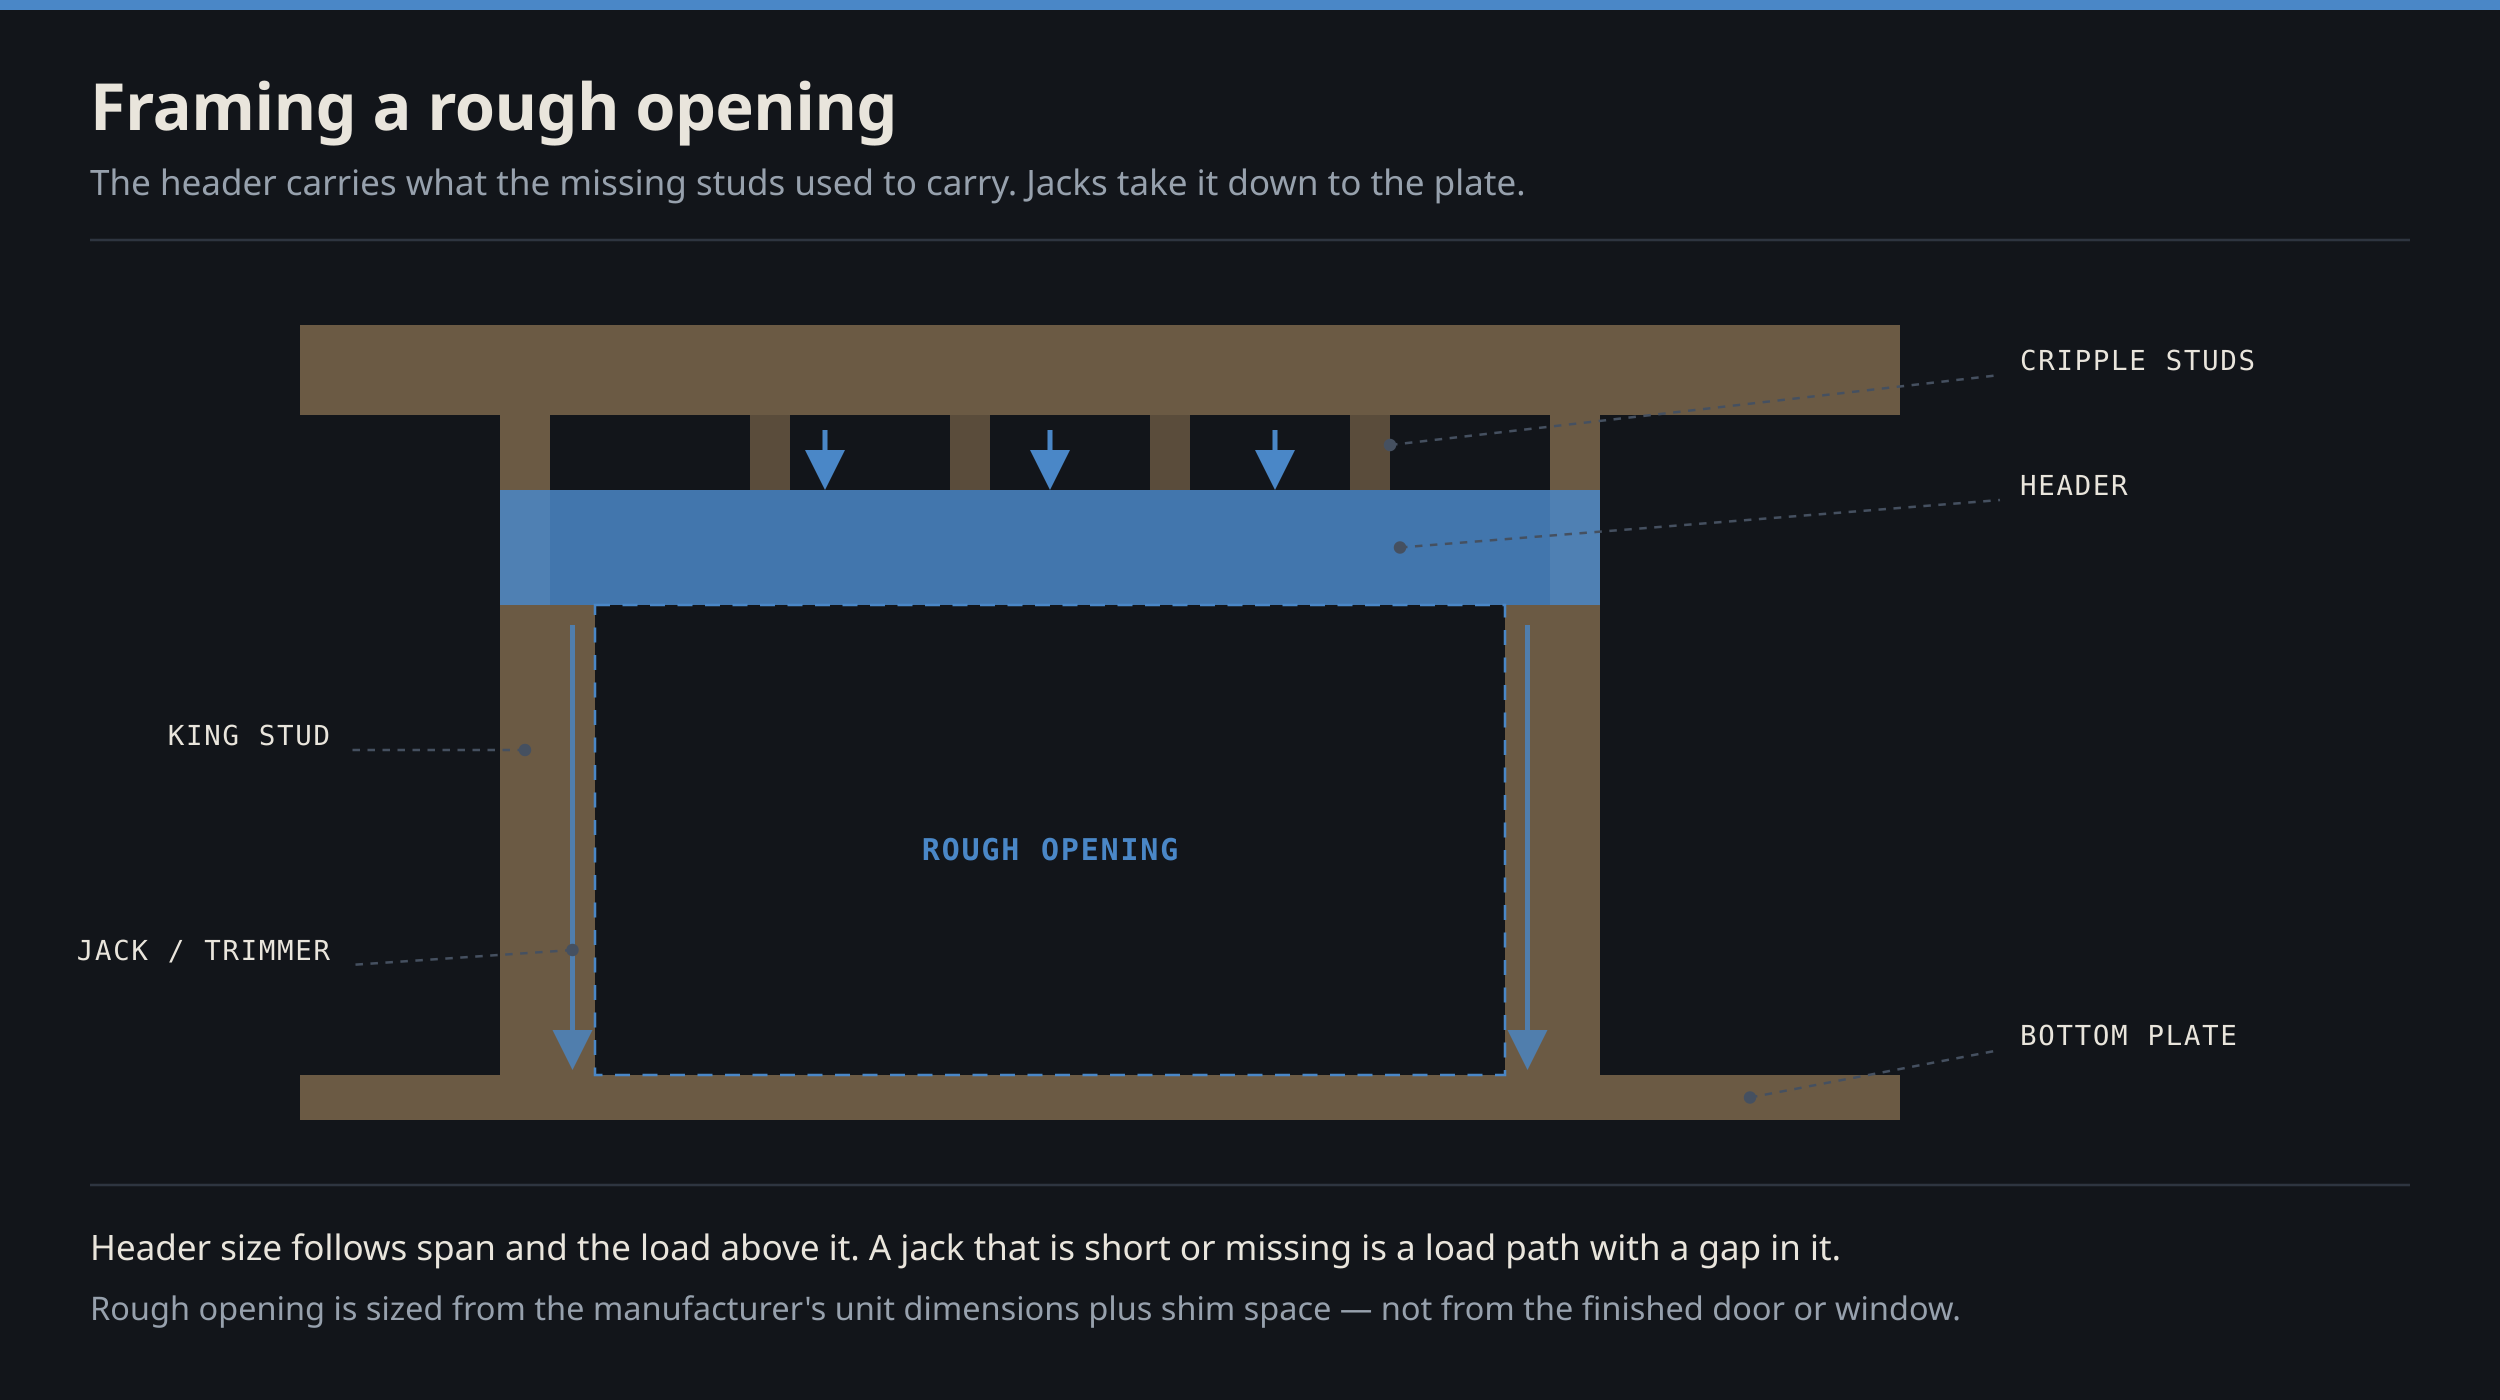
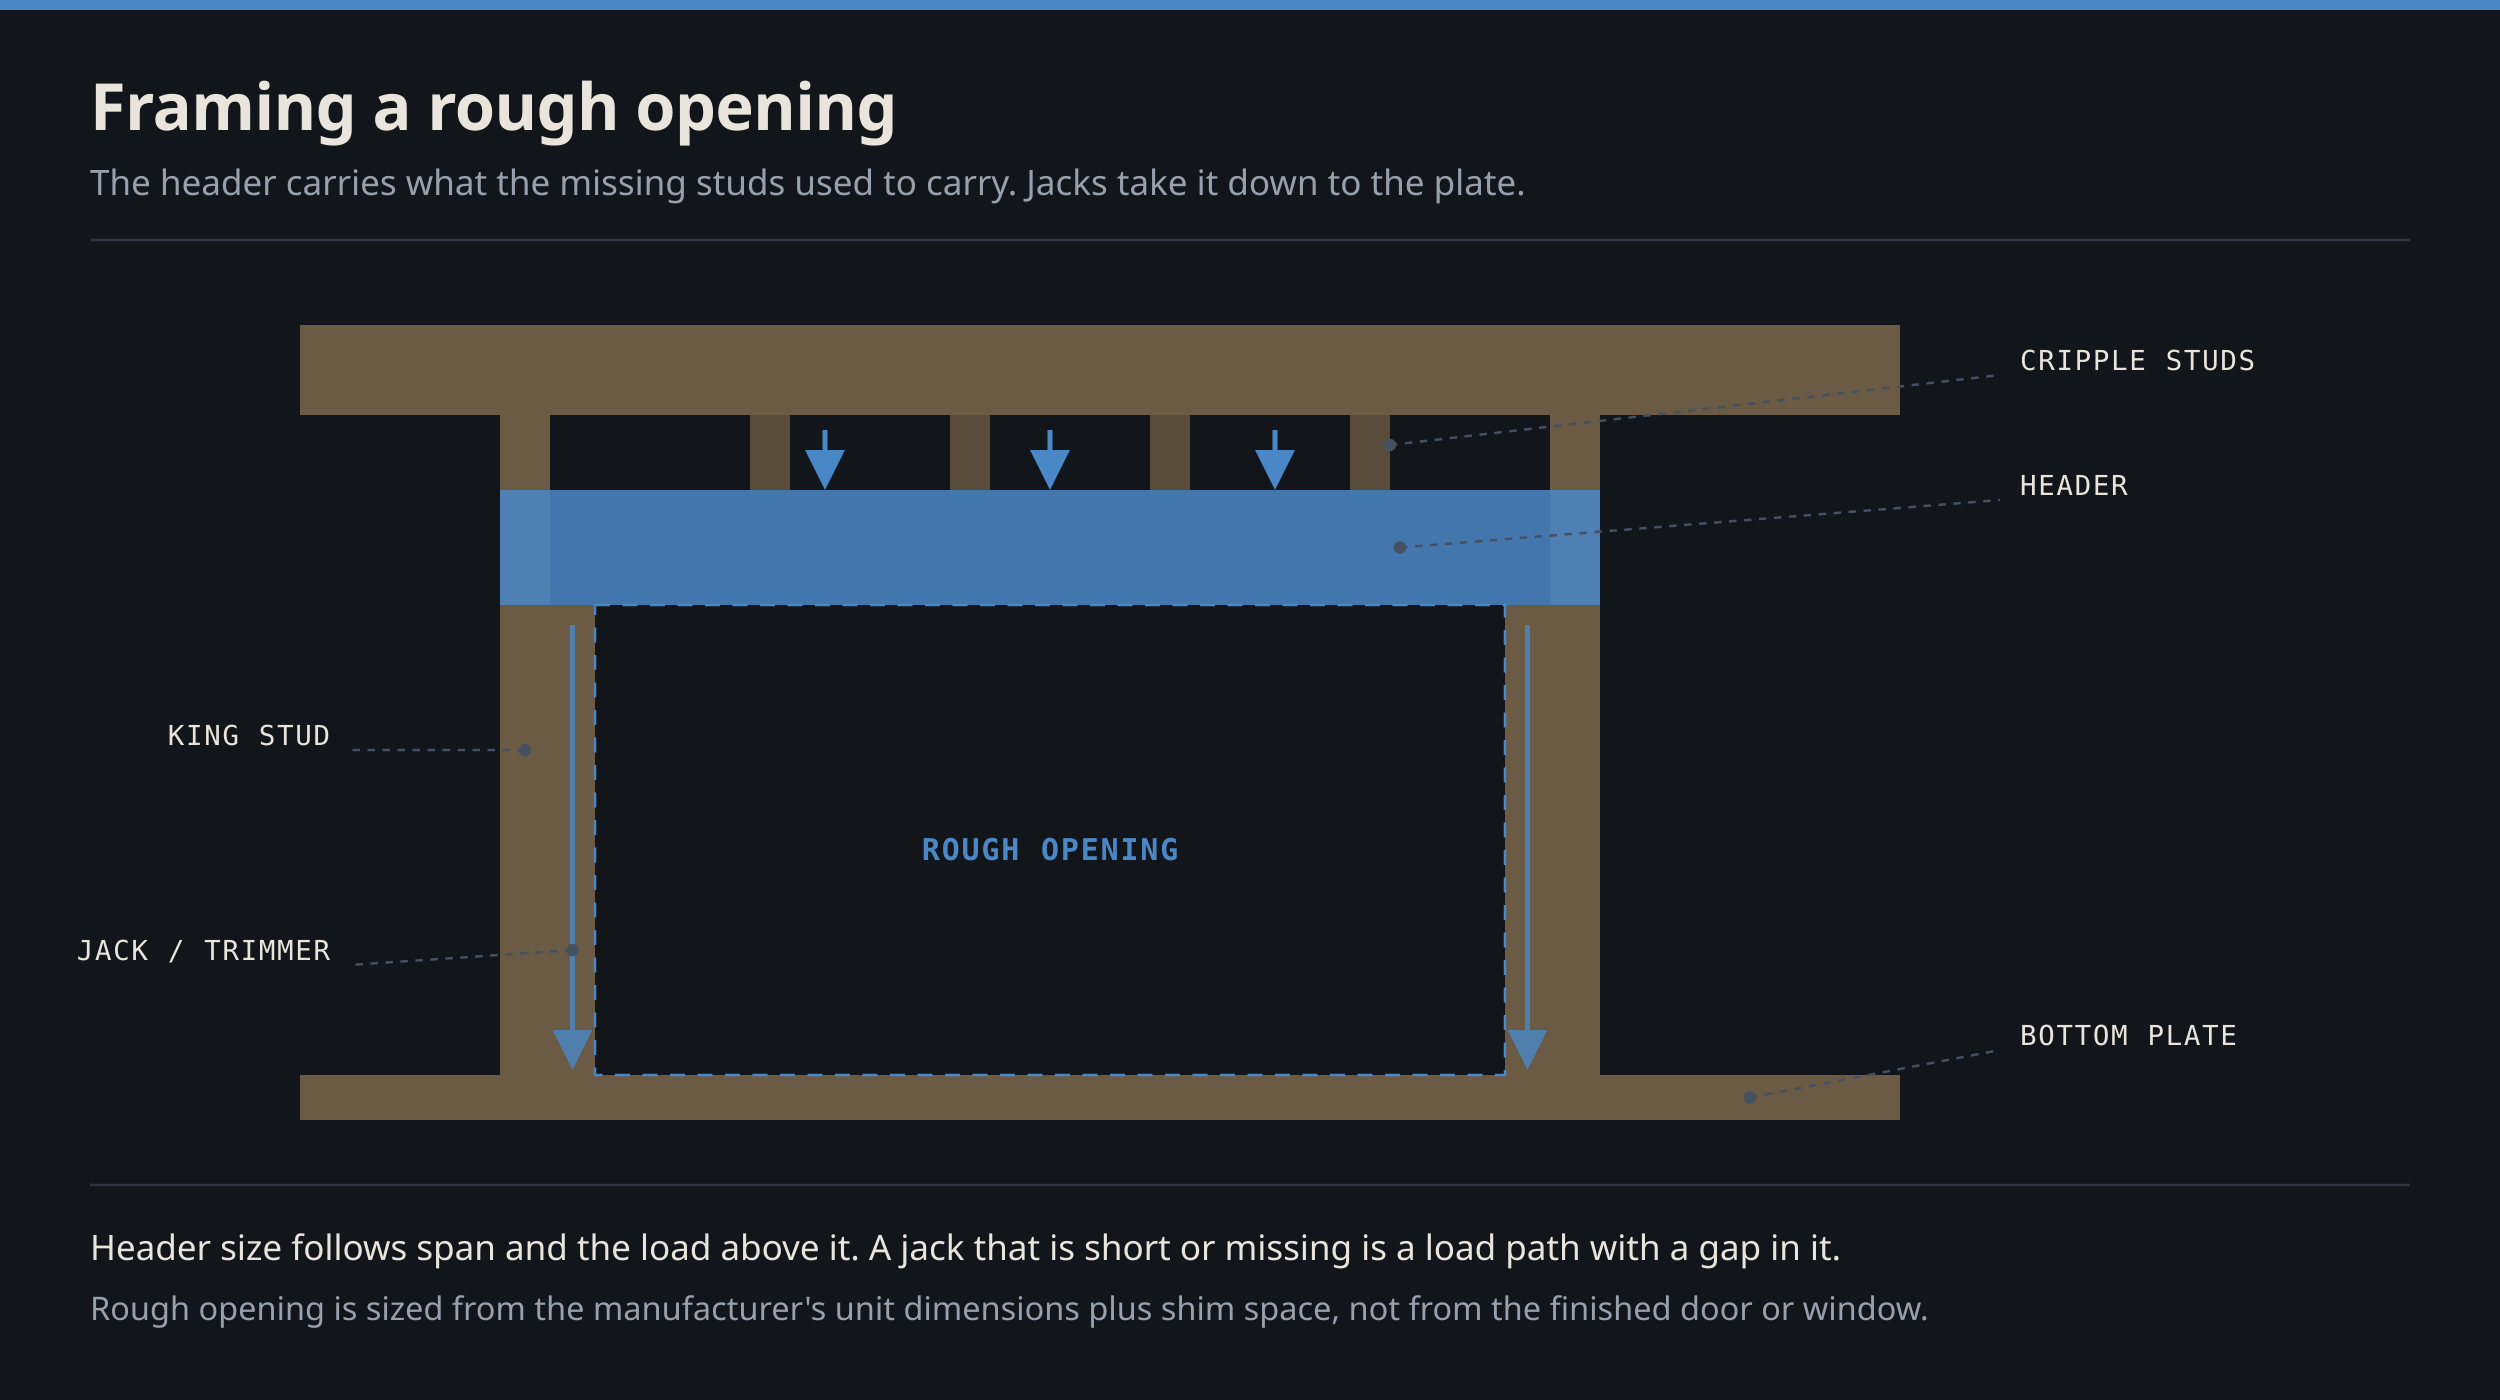
<svg xmlns="http://www.w3.org/2000/svg" width="1000" height="560" viewBox="0 0 1000 560" role="img" aria-label="Framing a rough opening">
  <rect width="1000" height="560" fill="#12151A" />
  <rect x="0" y="0" width="1000" height="4" fill="#4A87C7" />
  <text x="36" y="52" fill="#E9E5DC" font-family="'Saira','Saira Condensed',system-ui,sans-serif" font-size="26" font-weight="700" letter-spacing="-0.01em">Framing a rough opening</text>
  <text x="36" y="78" fill="#97A1AD" font-family="'Saira','Saira Condensed',system-ui,sans-serif" font-size="14">The header carries what the missing studs used to carry. Jacks take it down to the plate.</text>
  <line x1="36" y1="96" x2="964" y2="96" stroke="#2E3540" />
  <rect x="120" y="130" width="640" height="18" fill="#6B5A44" />
  <rect x="120" y="148" width="640" height="18" fill="#6B5A44" />
  <rect x="120" y="430" width="640" height="18" fill="#6B5A44" />
  <rect x="200" y="166" width="20" height="264" fill="#6B5A44" />
  <rect x="620" y="166" width="20" height="264" fill="#6B5A44" />
  <rect x="200" y="196" width="440" height="46" fill="#4A87C7" opacity="0.85" />
  <rect x="220" y="242" width="18" height="188" fill="#6B5A44" />
  <rect x="602" y="242" width="18" height="188" fill="#6B5A44" />
  <rect x="300" y="166" width="16" height="30" fill="#6B5A44" opacity="0.8" />
  <rect x="380" y="166" width="16" height="30" fill="#6B5A44" opacity="0.8" />
  <rect x="460" y="166" width="16" height="30" fill="#6B5A44" opacity="0.8" />
  <rect x="540" y="166" width="16" height="30" fill="#6B5A44" opacity="0.8" />
  <rect x="238" y="242" width="364" height="188" fill="none" stroke="#4A87C7" stroke-dasharray="6 5" />
  <text x="420" y="344" fill="#4A87C7" font-family="ui-monospace,'IBM Plex Mono',Menlo,monospace" font-size="12" font-weight="600" text-anchor="middle" letter-spacing="0.06em">ROUGH OPENING</text>
  <path d="M330 172 L330 192" stroke="#4A87C7" stroke-width="2" marker-end="url(#hd)" />
  <path d="M420 172 L420 192" stroke="#4A87C7" stroke-width="2" marker-end="url(#hd)" />
  <path d="M510 172 L510 192" stroke="#4A87C7" stroke-width="2" marker-end="url(#hd)" />
  <path d="M229 250 L229 424" stroke="#4A87C7" stroke-width="2" marker-end="url(#hd)" opacity="0.8" />
  <path d="M611 250 L611 424" stroke="#4A87C7" stroke-width="2" marker-end="url(#hd)" opacity="0.8" />
  <path d="M210 300 L140 300" stroke="#455060" stroke-width="1" stroke-dasharray="3 3" />
  <circle cx="210" cy="300" r="2.5" fill="#455060" />
  <text x="132" y="298" fill="#E9E5DC" font-family="ui-monospace,'IBM Plex Mono',Menlo,monospace" font-size="11" font-weight="500" text-anchor="end" letter-spacing="0.06em">KING STUD</text>
  <path d="M229 380 L140 386" stroke="#455060" stroke-width="1" stroke-dasharray="3 3" />
  <circle cx="229" cy="380" r="2.5" fill="#455060" />
  <text x="132" y="384" fill="#E9E5DC" font-family="ui-monospace,'IBM Plex Mono',Menlo,monospace" font-size="11" font-weight="500" text-anchor="end" letter-spacing="0.06em">JACK / TRIMMER</text>
  <path d="M560 219 L800 200" stroke="#455060" stroke-width="1" stroke-dasharray="3 3" />
  <circle cx="560" cy="219" r="2.5" fill="#455060" />
  <text x="808" y="198" fill="#E9E5DC" font-family="ui-monospace,'IBM Plex Mono',Menlo,monospace" font-size="11" font-weight="500" text-anchor="start" letter-spacing="0.06em">HEADER</text>
  <path d="M556 178 L800 150" stroke="#455060" stroke-width="1" stroke-dasharray="3 3" />
  <circle cx="556" cy="178" r="2.5" fill="#455060" />
  <text x="808" y="148" fill="#E9E5DC" font-family="ui-monospace,'IBM Plex Mono',Menlo,monospace" font-size="11" font-weight="500" text-anchor="start" letter-spacing="0.06em">CRIPPLE STUDS</text>
  <path d="M700 439 L800 420" stroke="#455060" stroke-width="1" stroke-dasharray="3 3" />
  <circle cx="700" cy="439" r="2.5" fill="#455060" />
  <text x="808" y="418" fill="#E9E5DC" font-family="ui-monospace,'IBM Plex Mono',Menlo,monospace" font-size="11" font-weight="500" text-anchor="start" letter-spacing="0.06em">BOTTOM PLATE</text>
  <defs>
    <marker id="hd" markerWidth="8" markerHeight="8" refX="6" refY="4" orient="auto">
      <path d="M0 0 L8 4 L0 8 z" fill="#4A87C7" />
    </marker>
  </defs>
  <line x1="36" y1="474" x2="964" y2="474" stroke="#2E3540" />
  <text x="36" y="504" fill="#E9E5DC" font-family="'Saira','Saira Condensed',system-ui,sans-serif" font-size="14" text-anchor="start">Header size follows span and the load above it. A jack that is short or missing is a load path with a gap in it.</text>
-   <text x="36" y="528" fill="#97A1AD" font-family="'Saira','Saira Condensed',system-ui,sans-serif" font-size="13" text-anchor="start">Rough opening is sized from the manufacturer's unit dimensions plus shim space — not from the finished door or window.</text>
+   <text x="36" y="528" fill="#97A1AD" font-family="'Saira','Saira Condensed',system-ui,sans-serif" font-size="13" text-anchor="start">Rough opening is sized from the manufacturer's unit dimensions plus shim space, not from the finished door or window.</text>
</svg>
